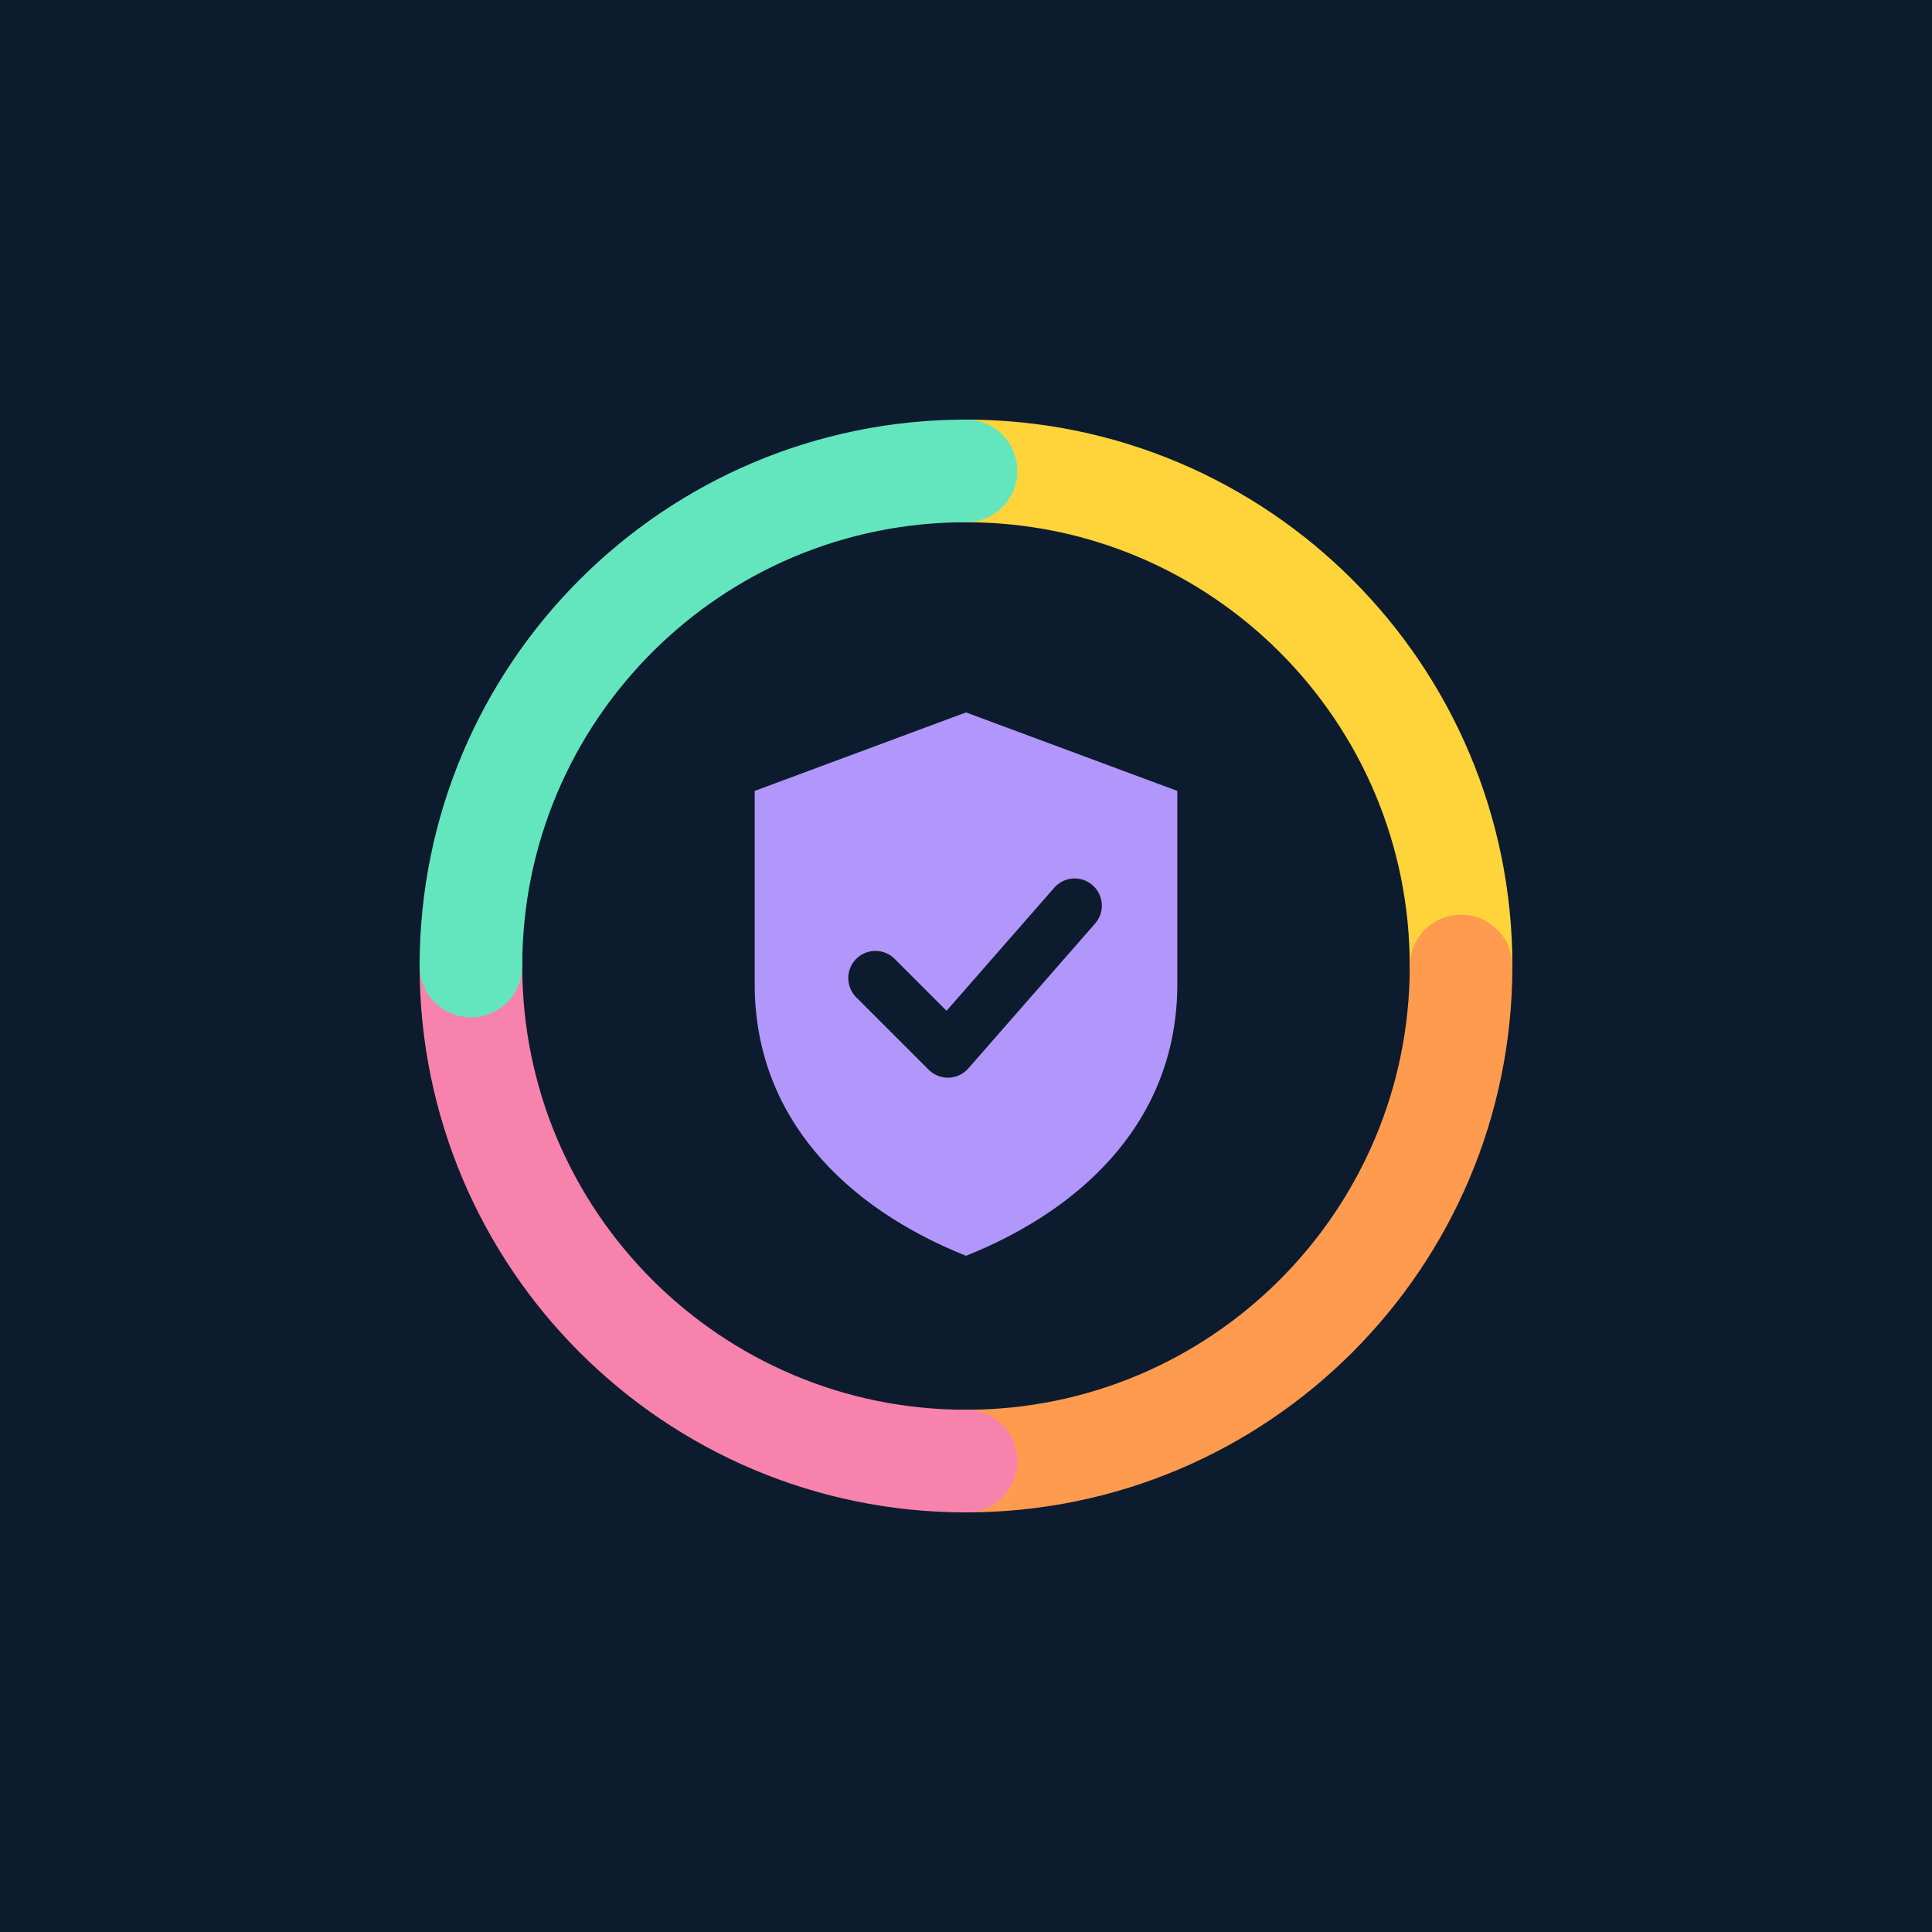
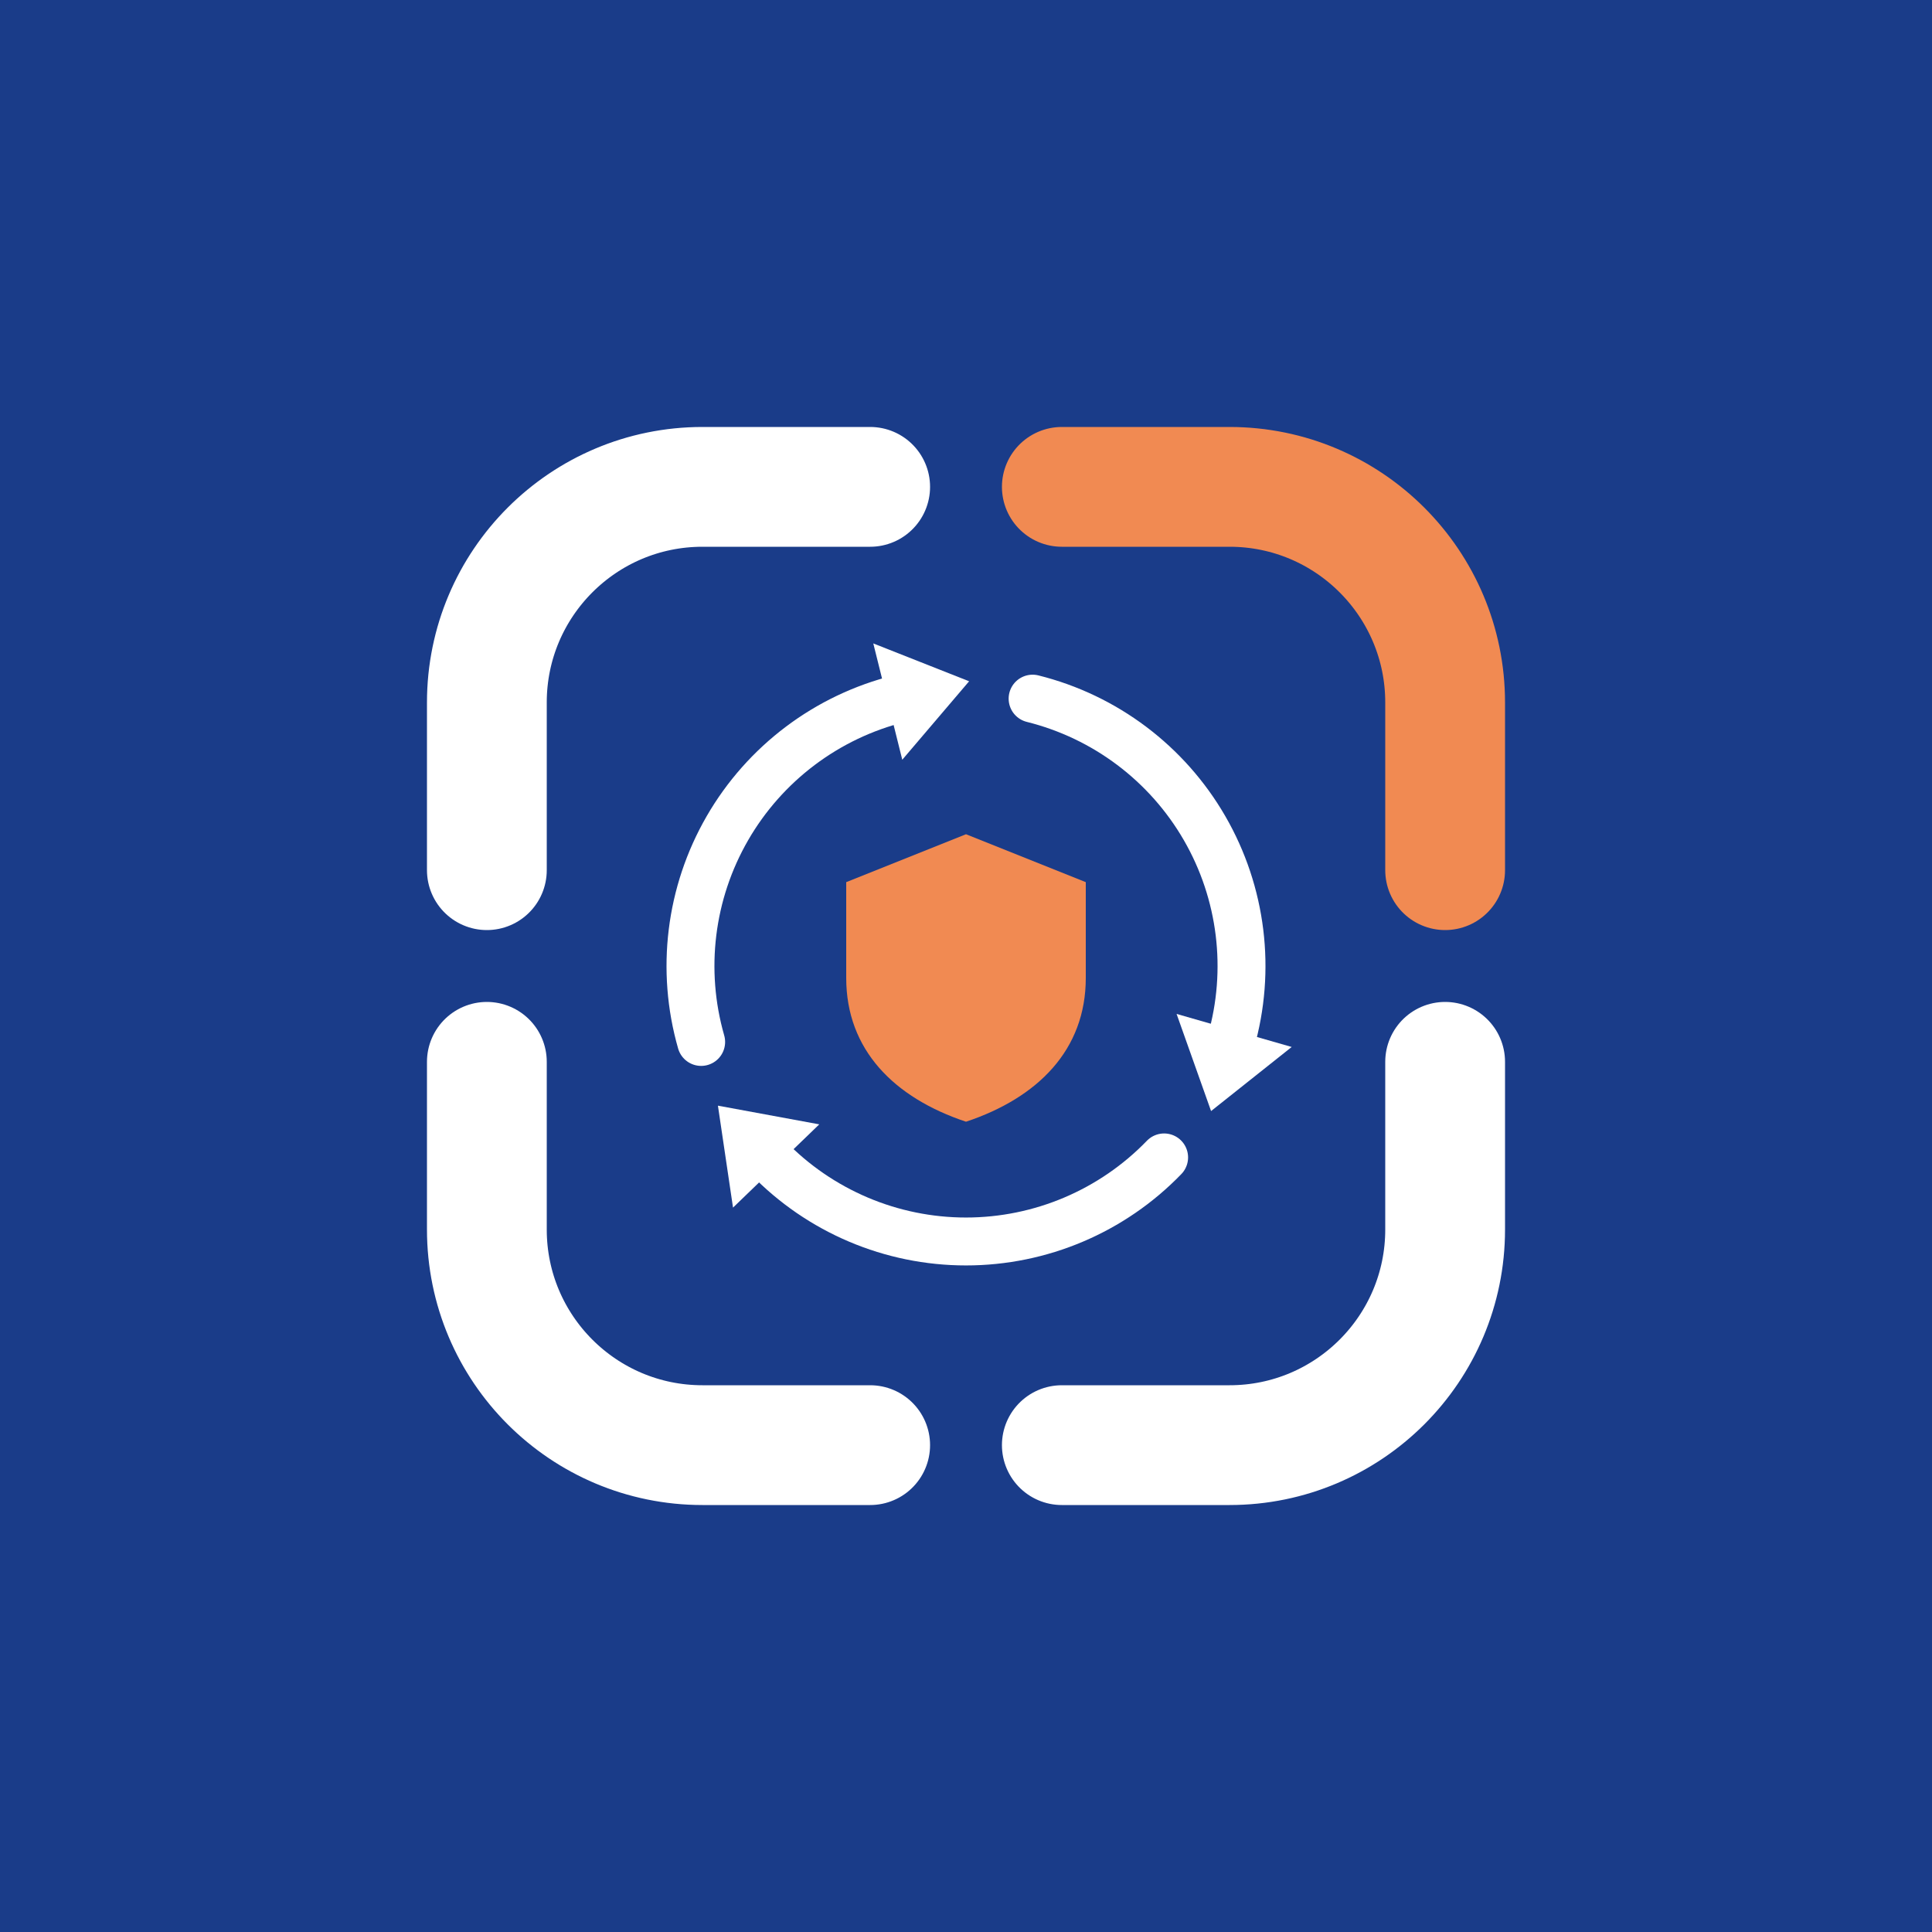
- <svg xmlns="http://www.w3.org/2000/svg" viewBox="-64 -64 640 640">
-   <rect x="-64" y="-64" width="640" height="640" fill="#0d1b2e" />
-   <g fill="none" stroke-width="34" stroke-linecap="round">
-     <path d="M256 92 A164 164 0 0 1 420 256" stroke="#ffd43b" />
-     <path d="M420 256 A164 164 0 0 1 256 420" stroke="#ff9b4f" />
-     <path d="M256 420 A164 164 0 0 1 92 256" stroke="#f783ac" />
-     <path d="M92 256 A164 164 0 0 1 256 92" stroke="#63e6be" />
+ <svg xmlns="http://www.w3.org/2000/svg" viewBox="0 0 100 100" width="512" height="512" role="img">
+   <rect width="100" height="100" rx="0" fill="#1A3C89" />
+   <g transform="translate(50 50) scale(0.62) translate(-50 -50)">
+     <g fill="none" stroke-width="10" stroke-linecap="round">
+       <path d="M10 42 V28 A18 18 0 0 1 28 10 H42" stroke="#FFFFFF" />
+       <path d="M58 10 H72 A18 18 0 0 1 90 28 V42" stroke="#F18A52" />
+       <path d="M90 58 V72 A18 18 0 0 1 72 90 H58" stroke="#FFFFFF" />
+       <path d="M42 90 H28 A18 18 0 0 1 10 72 V58" stroke="#FFFFFF" />
+     </g>
+     <path d="M55.56 27.68 A23 23 0 0 1 72.11 56.34" fill="none" stroke="#FFFFFF" stroke-width="4" stroke-linecap="round" />
+     <path d="M70.46 62.11 L77.19 56.76 L67.58 54.00 Z" fill="#FFFFFF" />
+     <path d="M66.54 65.98 A23 23 0 0 1 33.46 65.98" fill="none" stroke="#FFFFFF" stroke-width="4" stroke-linecap="round" />
+     <path d="M29.29 61.66 L30.55 70.17 L37.75 63.22 Z" fill="#FFFFFF" />
+     <path d="M27.89 56.34 A23 23 0 0 1 44.44 27.68" fill="none" stroke="#FFFFFF" stroke-width="4" stroke-linecap="round" />
+     <path d="M50.26 26.23 L42.26 23.07 L44.68 32.78 Z" fill="#FFFFFF" />
+     <path d="M50 39 L60 43 V51 C60 57 56 61 50 63 C44 61 40 57 40 51 V43 Z" fill="#F18A52" />
  </g>
-   <path d="M256 172 L326 198 V262 C326 306 296 336 256 352 C216 336 186 306 186 262 V198 Z" fill="#b197fc" />
-   <path d="M226 260 L250 284 L292 236" fill="none" stroke="#0d1b2e" stroke-width="18" stroke-linecap="round" stroke-linejoin="round" />
</svg>
